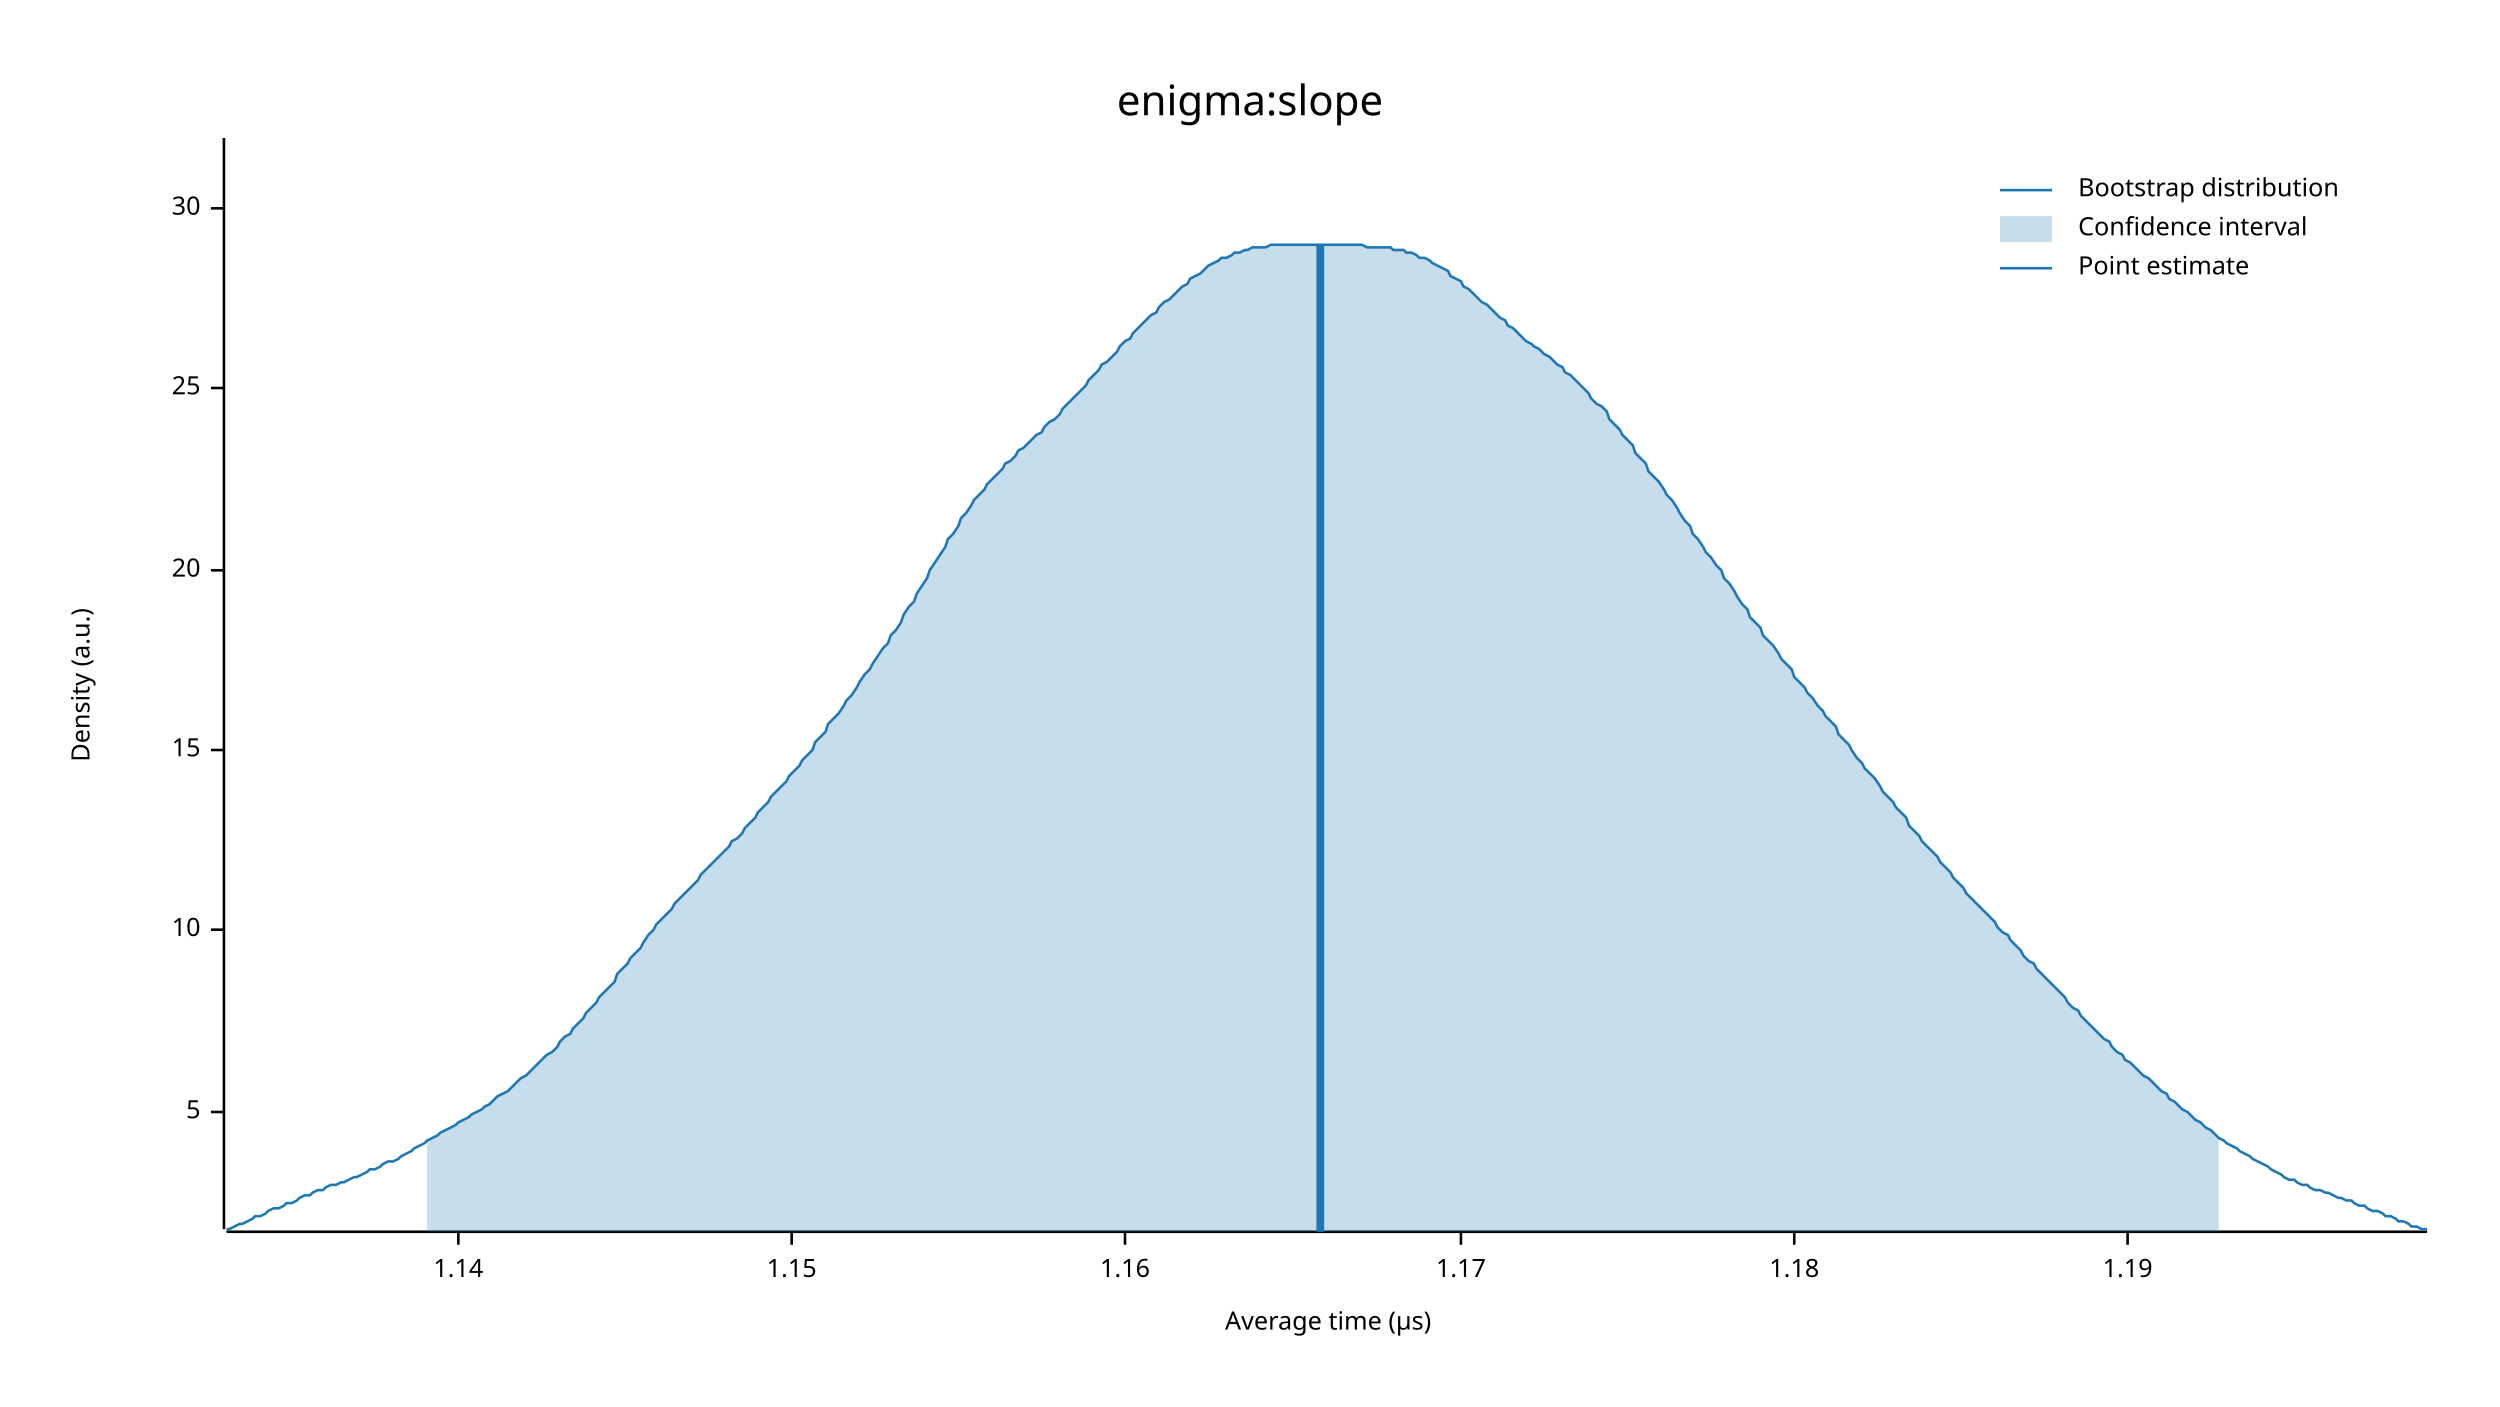
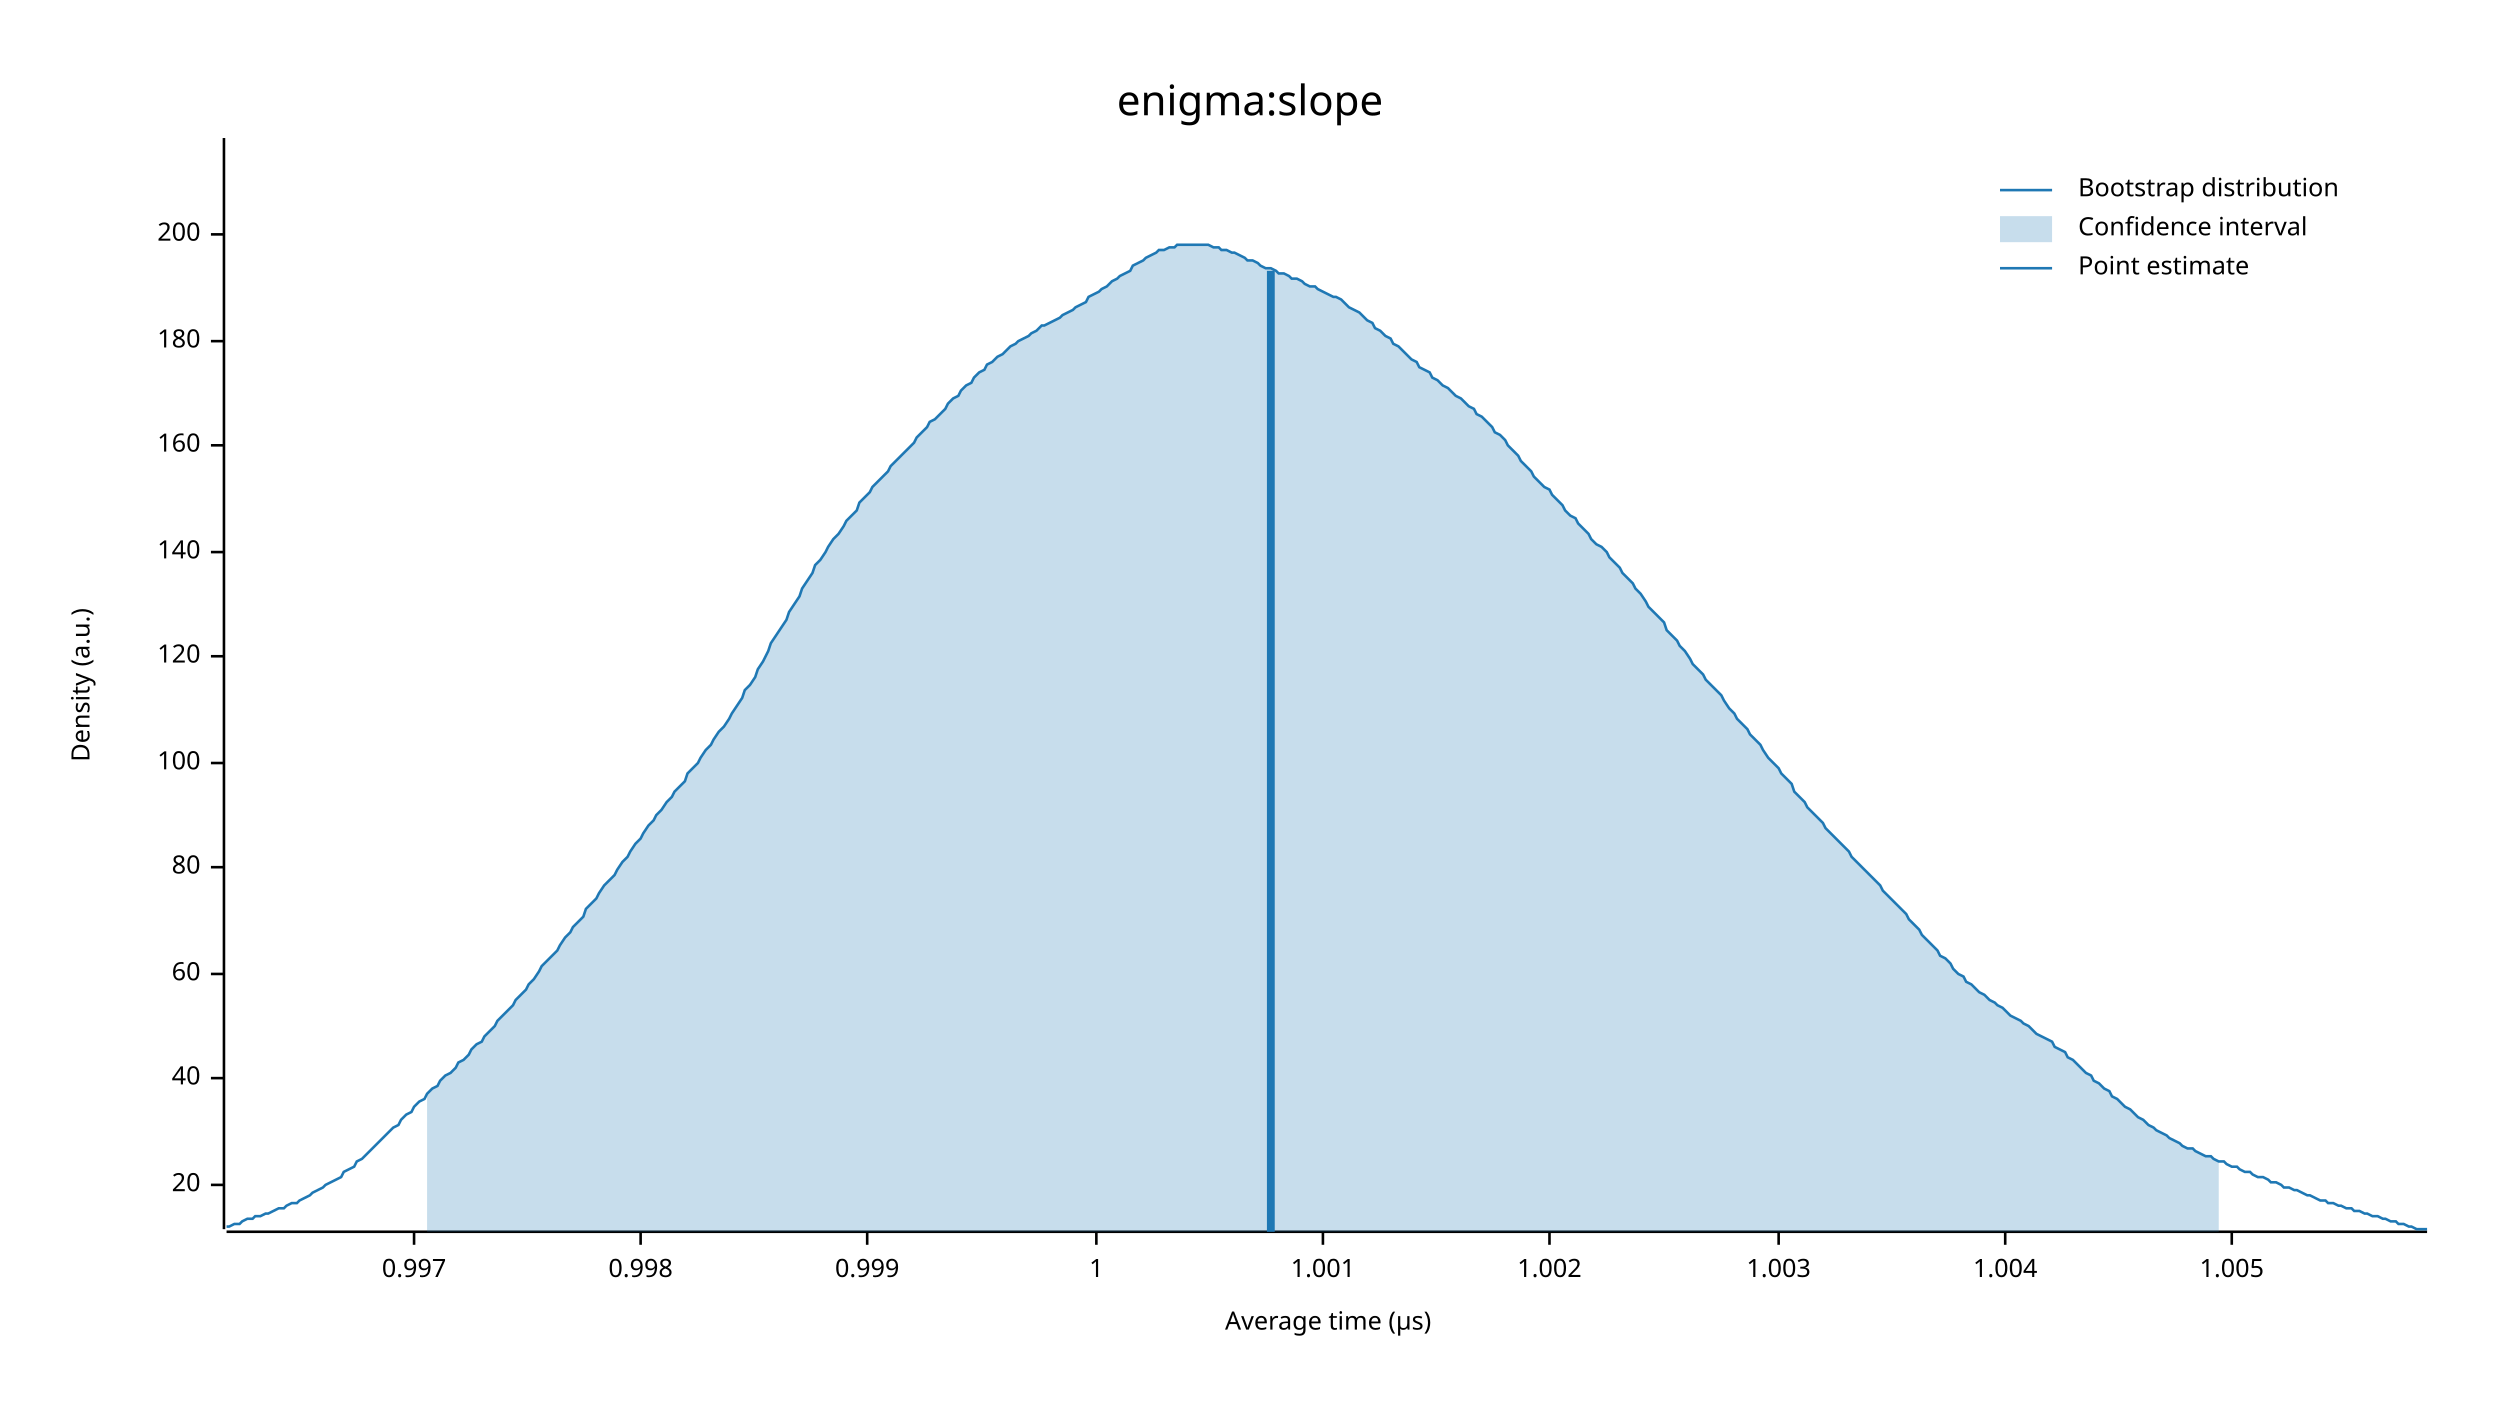
<svg xmlns="http://www.w3.org/2000/svg" width="960" height="540" viewBox="0 0 960 540">
  <text x="480" y="32" dy="0.76em" text-anchor="middle" font-family="sans-serif" font-size="16.129" opacity="1" fill="#000000">
enigma:slope
</text>
  <text x="27" y="263" dy="0.76em" text-anchor="middle" font-family="sans-serif" font-size="9.677" opacity="1" fill="#000000" transform="rotate(270, 27, 263)">
Density (a.u.)
</text>
  <text x="510" y="513" dy="-0.5ex" text-anchor="middle" font-family="sans-serif" font-size="9.677" opacity="1" fill="#000000">
Average time (µs)
</text>
  <polyline fill="none" opacity="1" stroke="#000000" stroke-width="1" points="86,53 86,472 " />
-   <text x="77" y="427" dy="0.5ex" text-anchor="end" font-family="sans-serif" font-size="9.677" opacity="1" fill="#000000">
- 5
- </text>
-   <polyline fill="none" opacity="1" stroke="#000000" stroke-width="1" points="81,427 86,427 " />
-   <text x="77" y="357" dy="0.5ex" text-anchor="end" font-family="sans-serif" font-size="9.677" opacity="1" fill="#000000">
- 10
- </text>
-   <polyline fill="none" opacity="1" stroke="#000000" stroke-width="1" points="81,357 86,357 " />
-   <text x="77" y="288" dy="0.5ex" text-anchor="end" font-family="sans-serif" font-size="9.677" opacity="1" fill="#000000">
- 15
- </text>
-   <polyline fill="none" opacity="1" stroke="#000000" stroke-width="1" points="81,288 86,288 " />
-   <text x="77" y="219" dy="0.5ex" text-anchor="end" font-family="sans-serif" font-size="9.677" opacity="1" fill="#000000">
+   <text x="77" y="455" dy="0.5ex" text-anchor="end" font-family="sans-serif" font-size="9.677" opacity="1" fill="#000000">
20
</text>
-   <polyline fill="none" opacity="1" stroke="#000000" stroke-width="1" points="81,219 86,219 " />
-   <text x="77" y="149" dy="0.5ex" text-anchor="end" font-family="sans-serif" font-size="9.677" opacity="1" fill="#000000">
- 25
+   <polyline fill="none" opacity="1" stroke="#000000" stroke-width="1" points="81,455 86,455 " />
+   <text x="77" y="414" dy="0.5ex" text-anchor="end" font-family="sans-serif" font-size="9.677" opacity="1" fill="#000000">
+ 40
</text>
-   <polyline fill="none" opacity="1" stroke="#000000" stroke-width="1" points="81,149 86,149 " />
-   <text x="77" y="80" dy="0.5ex" text-anchor="end" font-family="sans-serif" font-size="9.677" opacity="1" fill="#000000">
- 30
+   <polyline fill="none" opacity="1" stroke="#000000" stroke-width="1" points="81,414 86,414 " />
+   <text x="77" y="374" dy="0.5ex" text-anchor="end" font-family="sans-serif" font-size="9.677" opacity="1" fill="#000000">
+ 60
</text>
-   <polyline fill="none" opacity="1" stroke="#000000" stroke-width="1" points="81,80 86,80 " />
+   <polyline fill="none" opacity="1" stroke="#000000" stroke-width="1" points="81,374 86,374 " />
+   <text x="77" y="333" dy="0.5ex" text-anchor="end" font-family="sans-serif" font-size="9.677" opacity="1" fill="#000000">
+ 80
+ </text>
+   <polyline fill="none" opacity="1" stroke="#000000" stroke-width="1" points="81,333 86,333 " />
+   <text x="77" y="293" dy="0.5ex" text-anchor="end" font-family="sans-serif" font-size="9.677" opacity="1" fill="#000000">
+ 100
+ </text>
+   <polyline fill="none" opacity="1" stroke="#000000" stroke-width="1" points="81,293 86,293 " />
+   <text x="77" y="252" dy="0.5ex" text-anchor="end" font-family="sans-serif" font-size="9.677" opacity="1" fill="#000000">
+ 120
+ </text>
+   <polyline fill="none" opacity="1" stroke="#000000" stroke-width="1" points="81,252 86,252 " />
+   <text x="77" y="212" dy="0.5ex" text-anchor="end" font-family="sans-serif" font-size="9.677" opacity="1" fill="#000000">
+ 140
+ </text>
+   <polyline fill="none" opacity="1" stroke="#000000" stroke-width="1" points="81,212 86,212 " />
+   <text x="77" y="171" dy="0.5ex" text-anchor="end" font-family="sans-serif" font-size="9.677" opacity="1" fill="#000000">
+ 160
+ </text>
+   <polyline fill="none" opacity="1" stroke="#000000" stroke-width="1" points="81,171 86,171 " />
+   <text x="77" y="131" dy="0.5ex" text-anchor="end" font-family="sans-serif" font-size="9.677" opacity="1" fill="#000000">
+ 180
+ </text>
+   <polyline fill="none" opacity="1" stroke="#000000" stroke-width="1" points="81,131 86,131 " />
+   <text x="77" y="90" dy="0.5ex" text-anchor="end" font-family="sans-serif" font-size="9.677" opacity="1" fill="#000000">
+ 200
+ </text>
+   <polyline fill="none" opacity="1" stroke="#000000" stroke-width="1" points="81,90 86,90 " />
  <polyline fill="none" opacity="1" stroke="#000000" stroke-width="1" points="87,473 932,473 " />
-   <text x="176" y="483" dy="0.76em" text-anchor="middle" font-family="sans-serif" font-size="9.677" opacity="1" fill="#000000">
- 1.14
+   <text x="159" y="483" dy="0.76em" text-anchor="middle" font-family="sans-serif" font-size="9.677" opacity="1" fill="#000000">
+ 0.997
</text>
-   <polyline fill="none" opacity="1" stroke="#000000" stroke-width="1" points="176,473 176,478 " />
-   <text x="304" y="483" dy="0.76em" text-anchor="middle" font-family="sans-serif" font-size="9.677" opacity="1" fill="#000000">
- 1.15
+   <polyline fill="none" opacity="1" stroke="#000000" stroke-width="1" points="159,473 159,478 " />
+   <text x="246" y="483" dy="0.76em" text-anchor="middle" font-family="sans-serif" font-size="9.677" opacity="1" fill="#000000">
+ 0.998
</text>
-   <polyline fill="none" opacity="1" stroke="#000000" stroke-width="1" points="304,473 304,478 " />
-   <text x="432" y="483" dy="0.76em" text-anchor="middle" font-family="sans-serif" font-size="9.677" opacity="1" fill="#000000">
- 1.16
+   <polyline fill="none" opacity="1" stroke="#000000" stroke-width="1" points="246,473 246,478 " />
+   <text x="333" y="483" dy="0.76em" text-anchor="middle" font-family="sans-serif" font-size="9.677" opacity="1" fill="#000000">
+ 0.999
</text>
-   <polyline fill="none" opacity="1" stroke="#000000" stroke-width="1" points="432,473 432,478 " />
-   <text x="561" y="483" dy="0.76em" text-anchor="middle" font-family="sans-serif" font-size="9.677" opacity="1" fill="#000000">
- 1.17
+   <polyline fill="none" opacity="1" stroke="#000000" stroke-width="1" points="333,473 333,478 " />
+   <text x="421" y="483" dy="0.76em" text-anchor="middle" font-family="sans-serif" font-size="9.677" opacity="1" fill="#000000">
+ 1
</text>
-   <polyline fill="none" opacity="1" stroke="#000000" stroke-width="1" points="561,473 561,478 " />
-   <text x="689" y="483" dy="0.76em" text-anchor="middle" font-family="sans-serif" font-size="9.677" opacity="1" fill="#000000">
- 1.18
+   <polyline fill="none" opacity="1" stroke="#000000" stroke-width="1" points="421,473 421,478 " />
+   <text x="508" y="483" dy="0.76em" text-anchor="middle" font-family="sans-serif" font-size="9.677" opacity="1" fill="#000000">
+ 1.001
</text>
-   <polyline fill="none" opacity="1" stroke="#000000" stroke-width="1" points="689,473 689,478 " />
-   <text x="817" y="483" dy="0.76em" text-anchor="middle" font-family="sans-serif" font-size="9.677" opacity="1" fill="#000000">
- 1.19
+   <polyline fill="none" opacity="1" stroke="#000000" stroke-width="1" points="508,473 508,478 " />
+   <text x="595" y="483" dy="0.76em" text-anchor="middle" font-family="sans-serif" font-size="9.677" opacity="1" fill="#000000">
+ 1.002
</text>
-   <polyline fill="none" opacity="1" stroke="#000000" stroke-width="1" points="817,473 817,478 " />
-   <polyline fill="none" opacity="1" stroke="#1F78B4" stroke-width="1" points="87,472 88,472 90,471 92,470 93,470 95,469 97,468 98,467 100,467 102,466 103,465 105,464 107,464 109,463 110,462 112,462 114,461 115,460 117,459 119,459 120,458 122,457 124,457 125,456 127,455 129,455 131,454 132,454 134,453 136,452 137,452 139,451 141,450 142,449 144,449 146,448 147,447 149,446 151,446 153,445 154,444 156,443 158,442 159,441 161,440 163,439 164,438 166,437 168,436 169,435 171,434 173,433 175,432 176,431 178,430 180,429 181,428 183,427 185,426 186,425 188,424 190,422 191,421 193,420 195,419 197,417 198,416 200,414 202,413 203,412 205,410 207,408 208,407 210,405 212,404 214,402 215,400 217,398 219,397 220,395 222,393 224,391 225,389 227,387 229,385 230,383 232,381 234,379 236,377 237,374 239,372 241,370 242,368 244,366 246,364 247,362 249,359 251,357 252,355 254,353 256,351 258,349 259,347 261,345 263,343 264,342 266,340 268,338 269,336 271,334 273,332 274,331 276,329 278,327 280,325 281,323 283,322 285,320 286,318 288,316 290,314 291,312 293,310 295,308 296,306 298,304 300,302 302,300 303,298 305,296 307,294 308,292 310,290 312,288 313,285 315,283 317,281 318,278 320,276 322,274 324,271 325,269 327,267 329,264 330,262 332,259 334,257 335,255 337,252 339,249 341,247 342,244 344,242 346,239 347,236 349,233 351,231 352,228 354,225 356,222 357,219 359,216 361,213 363,210 364,207 366,205 368,202 369,199 371,197 373,194 374,192 376,190 378,188 379,186 381,184 383,182 385,180 386,178 388,177 390,175 391,173 393,172 395,170 396,169 398,167 400,166 401,164 403,162 405,161 407,159 408,157 410,155 412,153 413,152 415,150 417,148 418,146 420,144 422,142 423,140 425,139 427,137 429,135 430,133 432,131 434,130 435,128 437,126 439,124 440,123 442,121 444,120 445,118 447,116 449,115 451,113 452,112 454,110 456,109 457,107 459,106 461,105 462,104 464,102 466,101 468,100 469,99 471,99 473,98 474,97 476,97 478,96 479,96 481,95 483,95 484,95 486,95 488,94 490,94 491,94 493,94 495,94 496,94 498,94 500,94 501,94 503,94 505,94 506,94 508,94 510,94 512,94 513,94 515,94 517,94 518,94 520,94 522,94 523,94 525,95 527,95 528,95 530,95 532,95 534,95 535,96 537,96 539,96 540,97 542,97 544,98 545,99 547,99 549,100 550,101 552,102 554,103 556,104 557,106 559,107 561,108 562,110 564,111 566,113 567,114 569,116 571,117 573,119 574,120 576,122 578,123 579,125 581,126 583,128 584,129 586,131 588,132 589,133 591,134 593,136 595,137 596,138 598,140 600,141 601,143 603,144 605,146 606,147 608,149 610,151 611,153 613,155 615,156 617,158 618,161 620,163 622,165 623,167 625,169 627,171 628,174 630,176 632,178 633,181 635,183 637,185 639,188 640,190 642,192 644,195 645,197 647,200 649,202 650,205 652,207 654,210 655,212 657,214 659,217 661,219 662,222 664,224 666,227 667,229 669,232 671,234 672,237 674,239 676,241 677,244 679,246 681,248 683,251 684,253 686,255 688,257 689,260 691,262 693,264 694,266 696,268 698,271 700,273 701,275 703,277 705,279 706,282 708,284 710,286 711,288 713,291 715,293 716,295 718,297 720,299 722,302 723,304 725,306 727,308 728,310 730,312 732,314 733,317 735,319 737,321 738,323 740,325 742,327 744,329 745,331 747,333 749,335 750,337 752,339 754,341 755,343 757,345 759,347 760,348 762,350 764,352 766,354 767,356 769,358 771,359 772,361 774,363 776,365 777,367 779,369 781,370 782,372 784,374 786,376 788,378 789,379 791,381 793,383 794,385 796,387 798,388 799,390 801,392 803,394 804,395 806,397 808,399 810,400 811,402 813,404 815,405 816,407 818,408 820,410 821,411 823,413 825,414 827,416 828,417 830,419 832,420 833,422 835,423 837,425 838,426 840,427 842,429 843,430 845,431 847,433 849,434 850,435 852,437 854,438 855,439 857,440 859,441 860,442 862,443 864,444 865,445 867,446 869,447 871,448 872,449 874,450 876,451 877,452 879,453 881,453 882,454 884,455 886,455 887,456 889,457 891,457 893,458 894,458 896,459 898,460 899,460 901,461 903,461 904,462 906,463 908,463 909,464 911,465 913,465 915,466 916,467 918,467 920,468 921,469 923,469 925,470 926,471 928,471 930,472 932,472 " />
-   <polygon opacity="0.25" fill="#1F78B4" points="164,438 166,437 168,436 169,435 171,434 173,433 175,432 176,431 178,430 180,429 181,428 183,427 185,426 186,425 188,424 190,422 191,421 193,420 195,419 197,417 198,416 200,414 202,413 203,412 205,410 207,408 208,407 210,405 212,404 214,402 215,400 217,398 219,397 220,395 222,393 224,391 225,389 227,387 229,385 230,383 232,381 234,379 236,377 237,374 239,372 241,370 242,368 244,366 246,364 247,362 249,359 251,357 252,355 254,353 256,351 258,349 259,347 261,345 263,343 264,342 266,340 268,338 269,336 271,334 273,332 274,331 276,329 278,327 280,325 281,323 283,322 285,320 286,318 288,316 290,314 291,312 293,310 295,308 296,306 298,304 300,302 302,300 303,298 305,296 307,294 308,292 310,290 312,288 313,285 315,283 317,281 318,278 320,276 322,274 324,271 325,269 327,267 329,264 330,262 332,259 334,257 335,255 337,252 339,249 341,247 342,244 344,242 346,239 347,236 349,233 351,231 352,228 354,225 356,222 357,219 359,216 361,213 363,210 364,207 366,205 368,202 369,199 371,197 373,194 374,192 376,190 378,188 379,186 381,184 383,182 385,180 386,178 388,177 390,175 391,173 393,172 395,170 396,169 398,167 400,166 401,164 403,162 405,161 407,159 408,157 410,155 412,153 413,152 415,150 417,148 418,146 420,144 422,142 423,140 425,139 427,137 429,135 430,133 432,131 434,130 435,128 437,126 439,124 440,123 442,121 444,120 445,118 447,116 449,115 451,113 452,112 454,110 456,109 457,107 459,106 461,105 462,104 464,102 466,101 468,100 469,99 471,99 473,98 474,97 476,97 478,96 479,96 481,95 483,95 484,95 486,95 488,94 490,94 491,94 493,94 495,94 496,94 498,94 500,94 501,94 503,94 505,94 506,94 508,94 510,94 512,94 513,94 515,94 517,94 518,94 520,94 522,94 523,94 525,95 527,95 528,95 530,95 532,95 534,95 535,96 537,96 539,96 540,97 542,97 544,98 545,99 547,99 549,100 550,101 552,102 554,103 556,104 557,106 559,107 561,108 562,110 564,111 566,113 567,114 569,116 571,117 573,119 574,120 576,122 578,123 579,125 581,126 583,128 584,129 586,131 588,132 589,133 591,134 593,136 595,137 596,138 598,140 600,141 601,143 603,144 605,146 606,147 608,149 610,151 611,153 613,155 615,156 617,158 618,161 620,163 622,165 623,167 625,169 627,171 628,174 630,176 632,178 633,181 635,183 637,185 639,188 640,190 642,192 644,195 645,197 647,200 649,202 650,205 652,207 654,210 655,212 657,214 659,217 661,219 662,222 664,224 666,227 667,229 669,232 671,234 672,237 674,239 676,241 677,244 679,246 681,248 683,251 684,253 686,255 688,257 689,260 691,262 693,264 694,266 696,268 698,271 700,273 701,275 703,277 705,279 706,282 708,284 710,286 711,288 713,291 715,293 716,295 718,297 720,299 722,302 723,304 725,306 727,308 728,310 730,312 732,314 733,317 735,319 737,321 738,323 740,325 742,327 744,329 745,331 747,333 749,335 750,337 752,339 754,341 755,343 757,345 759,347 760,348 762,350 764,352 766,354 767,356 769,358 771,359 772,361 774,363 776,365 777,367 779,369 781,370 782,372 784,374 786,376 788,378 789,379 791,381 793,383 794,385 796,387 798,388 799,390 801,392 803,394 804,395 806,397 808,399 810,400 811,402 813,404 815,405 816,407 818,408 820,410 821,411 823,413 825,414 827,416 828,417 830,419 832,420 833,422 835,423 837,425 838,426 840,427 842,429 843,430 845,431 847,433 849,434 850,435 852,437 852,473 164,473 " />
-   <polyline fill="none" opacity="1" stroke="#1F78B4" stroke-width="3" points="507,473 507,94 " />
+   <polyline fill="none" opacity="1" stroke="#000000" stroke-width="1" points="595,473 595,478 " />
+   <text x="683" y="483" dy="0.76em" text-anchor="middle" font-family="sans-serif" font-size="9.677" opacity="1" fill="#000000">
+ 1.003
+ </text>
+   <polyline fill="none" opacity="1" stroke="#000000" stroke-width="1" points="683,473 683,478 " />
+   <text x="770" y="483" dy="0.76em" text-anchor="middle" font-family="sans-serif" font-size="9.677" opacity="1" fill="#000000">
+ 1.004
+ </text>
+   <polyline fill="none" opacity="1" stroke="#000000" stroke-width="1" points="770,473 770,478 " />
+   <text x="857" y="483" dy="0.76em" text-anchor="middle" font-family="sans-serif" font-size="9.677" opacity="1" fill="#000000">
+ 1.005
+ </text>
+   <polyline fill="none" opacity="1" stroke="#000000" stroke-width="1" points="857,473 857,478 " />
+   <polyline fill="none" opacity="1" stroke="#1F78B4" stroke-width="1" points="87,471 88,471 90,470 92,470 93,469 95,468 97,468 98,467 100,467 102,466 103,466 105,465 107,464 109,464 110,463 112,462 114,462 115,461 117,460 119,459 120,458 122,457 124,456 125,455 127,454 129,453 131,452 132,450 134,449 136,448 137,446 139,445 141,443 142,442 144,440 146,438 147,437 149,435 151,433 153,432 154,430 156,428 158,427 159,425 161,423 163,422 164,420 166,418 168,417 169,415 171,413 173,412 175,410 176,408 178,407 180,405 181,403 183,401 185,400 186,398 188,396 190,394 191,392 193,390 195,388 197,386 198,384 200,382 202,380 203,378 205,376 207,373 208,371 210,369 212,367 214,365 215,363 217,360 219,358 220,356 222,354 224,352 225,349 227,347 229,345 230,343 232,340 234,338 236,336 237,334 239,331 241,329 242,327 244,324 246,322 247,320 249,317 251,315 252,313 254,311 256,308 258,306 259,304 261,302 263,300 264,297 266,295 268,293 269,291 271,288 273,286 274,284 276,281 278,279 280,276 281,274 283,271 285,268 286,265 288,263 290,260 291,257 293,254 295,250 296,247 298,244 300,241 302,238 303,235 305,232 307,229 308,226 310,223 312,220 313,217 315,215 317,212 318,210 320,207 322,205 324,202 325,200 327,198 329,196 330,193 332,191 334,189 335,187 337,185 339,183 341,181 342,179 344,177 346,175 347,174 349,172 351,170 352,168 354,166 356,164 357,162 359,161 361,159 363,157 364,155 366,153 368,152 369,150 371,148 373,147 374,145 376,143 378,142 379,140 381,139 383,137 385,136 386,135 388,133 390,132 391,131 393,130 395,129 396,128 398,127 400,125 401,125 403,124 405,123 407,122 408,121 410,120 412,119 413,118 415,117 417,116 418,114 420,113 422,112 423,111 425,110 427,108 429,107 430,106 432,105 434,104 435,102 437,101 439,100 440,99 442,98 444,97 445,96 447,96 449,95 451,95 452,94 454,94 456,94 457,94 459,94 461,94 462,94 464,94 466,95 468,95 469,96 471,96 473,97 474,97 476,98 478,99 479,100 481,100 483,101 484,102 486,103 488,103 490,104 491,105 493,105 495,106 496,107 498,107 500,108 501,109 503,110 505,110 506,111 508,112 510,113 512,114 513,114 515,115 517,117 518,118 520,119 522,120 523,121 525,123 527,124 528,126 530,127 532,129 534,130 535,132 537,133 539,135 540,136 542,138 544,139 545,141 547,142 549,143 550,145 552,146 554,148 556,149 557,150 559,152 561,153 562,154 564,156 566,157 567,159 569,160 571,162 573,164 574,166 576,167 578,169 579,171 581,173 583,175 584,177 586,179 588,181 589,183 591,185 593,187 595,188 596,190 598,192 600,194 601,196 603,198 605,199 606,201 608,203 610,205 611,207 613,209 615,210 617,212 618,214 620,216 622,218 623,220 625,222 627,224 628,226 630,228 632,231 633,233 635,235 637,237 639,239 640,242 642,244 644,246 645,248 647,250 649,253 650,255 652,257 654,259 655,261 657,263 659,265 661,267 662,269 664,272 666,274 667,276 669,278 671,280 672,282 674,284 676,286 677,288 679,291 681,293 683,295 684,297 686,299 688,301 689,304 691,306 693,308 694,310 696,312 698,314 700,316 701,318 703,320 705,322 706,323 708,325 710,327 711,329 713,331 715,333 716,334 718,336 720,338 722,340 723,342 725,344 727,346 728,347 730,349 732,351 733,353 735,355 737,357 738,359 740,361 742,363 744,365 745,367 747,368 749,370 750,372 752,374 754,375 755,377 757,378 759,380 760,381 762,382 764,384 766,385 767,386 769,387 771,389 772,390 774,391 776,392 777,393 779,394 781,396 782,397 784,398 786,399 788,400 789,402 791,403 793,404 794,406 796,407 798,409 799,410 801,412 803,413 804,415 806,416 808,418 810,419 811,421 813,422 815,424 816,425 818,426 820,428 821,429 823,430 825,432 827,433 828,434 830,435 832,436 833,437 835,438 837,439 838,440 840,441 842,441 843,442 845,443 847,444 849,444 850,445 852,446 854,446 855,447 857,448 859,448 860,449 862,450 864,450 865,451 867,452 869,452 871,453 872,454 874,454 876,455 877,456 879,456 881,457 882,457 884,458 886,459 887,459 889,460 891,461 893,461 894,462 896,462 898,463 899,463 901,464 903,464 904,465 906,465 908,466 909,466 911,467 913,467 915,468 916,468 918,469 920,469 921,470 923,470 925,471 926,471 928,472 930,472 932,472 " />
+   <polygon opacity="0.25" fill="#1F78B4" points="164,420 166,418 168,417 169,415 171,413 173,412 175,410 176,408 178,407 180,405 181,403 183,401 185,400 186,398 188,396 190,394 191,392 193,390 195,388 197,386 198,384 200,382 202,380 203,378 205,376 207,373 208,371 210,369 212,367 214,365 215,363 217,360 219,358 220,356 222,354 224,352 225,349 227,347 229,345 230,343 232,340 234,338 236,336 237,334 239,331 241,329 242,327 244,324 246,322 247,320 249,317 251,315 252,313 254,311 256,308 258,306 259,304 261,302 263,300 264,297 266,295 268,293 269,291 271,288 273,286 274,284 276,281 278,279 280,276 281,274 283,271 285,268 286,265 288,263 290,260 291,257 293,254 295,250 296,247 298,244 300,241 302,238 303,235 305,232 307,229 308,226 310,223 312,220 313,217 315,215 317,212 318,210 320,207 322,205 324,202 325,200 327,198 329,196 330,193 332,191 334,189 335,187 337,185 339,183 341,181 342,179 344,177 346,175 347,174 349,172 351,170 352,168 354,166 356,164 357,162 359,161 361,159 363,157 364,155 366,153 368,152 369,150 371,148 373,147 374,145 376,143 378,142 379,140 381,139 383,137 385,136 386,135 388,133 390,132 391,131 393,130 395,129 396,128 398,127 400,125 401,125 403,124 405,123 407,122 408,121 410,120 412,119 413,118 415,117 417,116 418,114 420,113 422,112 423,111 425,110 427,108 429,107 430,106 432,105 434,104 435,102 437,101 439,100 440,99 442,98 444,97 445,96 447,96 449,95 451,95 452,94 454,94 456,94 457,94 459,94 461,94 462,94 464,94 466,95 468,95 469,96 471,96 473,97 474,97 476,98 478,99 479,100 481,100 483,101 484,102 486,103 488,103 490,104 491,105 493,105 495,106 496,107 498,107 500,108 501,109 503,110 505,110 506,111 508,112 510,113 512,114 513,114 515,115 517,117 518,118 520,119 522,120 523,121 525,123 527,124 528,126 530,127 532,129 534,130 535,132 537,133 539,135 540,136 542,138 544,139 545,141 547,142 549,143 550,145 552,146 554,148 556,149 557,150 559,152 561,153 562,154 564,156 566,157 567,159 569,160 571,162 573,164 574,166 576,167 578,169 579,171 581,173 583,175 584,177 586,179 588,181 589,183 591,185 593,187 595,188 596,190 598,192 600,194 601,196 603,198 605,199 606,201 608,203 610,205 611,207 613,209 615,210 617,212 618,214 620,216 622,218 623,220 625,222 627,224 628,226 630,228 632,231 633,233 635,235 637,237 639,239 640,242 642,244 644,246 645,248 647,250 649,253 650,255 652,257 654,259 655,261 657,263 659,265 661,267 662,269 664,272 666,274 667,276 669,278 671,280 672,282 674,284 676,286 677,288 679,291 681,293 683,295 684,297 686,299 688,301 689,304 691,306 693,308 694,310 696,312 698,314 700,316 701,318 703,320 705,322 706,323 708,325 710,327 711,329 713,331 715,333 716,334 718,336 720,338 722,340 723,342 725,344 727,346 728,347 730,349 732,351 733,353 735,355 737,357 738,359 740,361 742,363 744,365 745,367 747,368 749,370 750,372 752,374 754,375 755,377 757,378 759,380 760,381 762,382 764,384 766,385 767,386 769,387 771,389 772,390 774,391 776,392 777,393 779,394 781,396 782,397 784,398 786,399 788,400 789,402 791,403 793,404 794,406 796,407 798,409 799,410 801,412 803,413 804,415 806,416 808,418 810,419 811,421 813,422 815,424 816,425 818,426 820,428 821,429 823,430 825,432 827,433 828,434 830,435 832,436 833,437 835,438 837,439 838,440 840,441 842,441 843,442 845,443 847,444 849,444 850,445 852,446 852,473 164,473 " />
+   <polyline fill="none" opacity="1" stroke="#1F78B4" stroke-width="3" points="488,473 488,104 " />
  <text x="798" y="68" dy="0.76em" text-anchor="start" font-family="sans-serif" font-size="9.677" opacity="1" fill="#000000">
Bootstrap distribution
</text>
  <text x="798" y="83" dy="0.76em" text-anchor="start" font-family="sans-serif" font-size="9.677" opacity="1" fill="#000000">
Confidence interval
</text>
  <text x="798" y="98" dy="0.76em" text-anchor="start" font-family="sans-serif" font-size="9.677" opacity="1" fill="#000000">
Point estimate
</text>
  <polyline fill="none" opacity="1" stroke="#1F78B4" stroke-width="1" points="768,73 788,73 " />
  <rect x="768" y="83" width="20" height="10" opacity="0.25" fill="#1F78B4" stroke="none" />
  <polyline fill="none" opacity="1" stroke="#1F78B4" stroke-width="1" points="768,103 788,103 " />
</svg>
